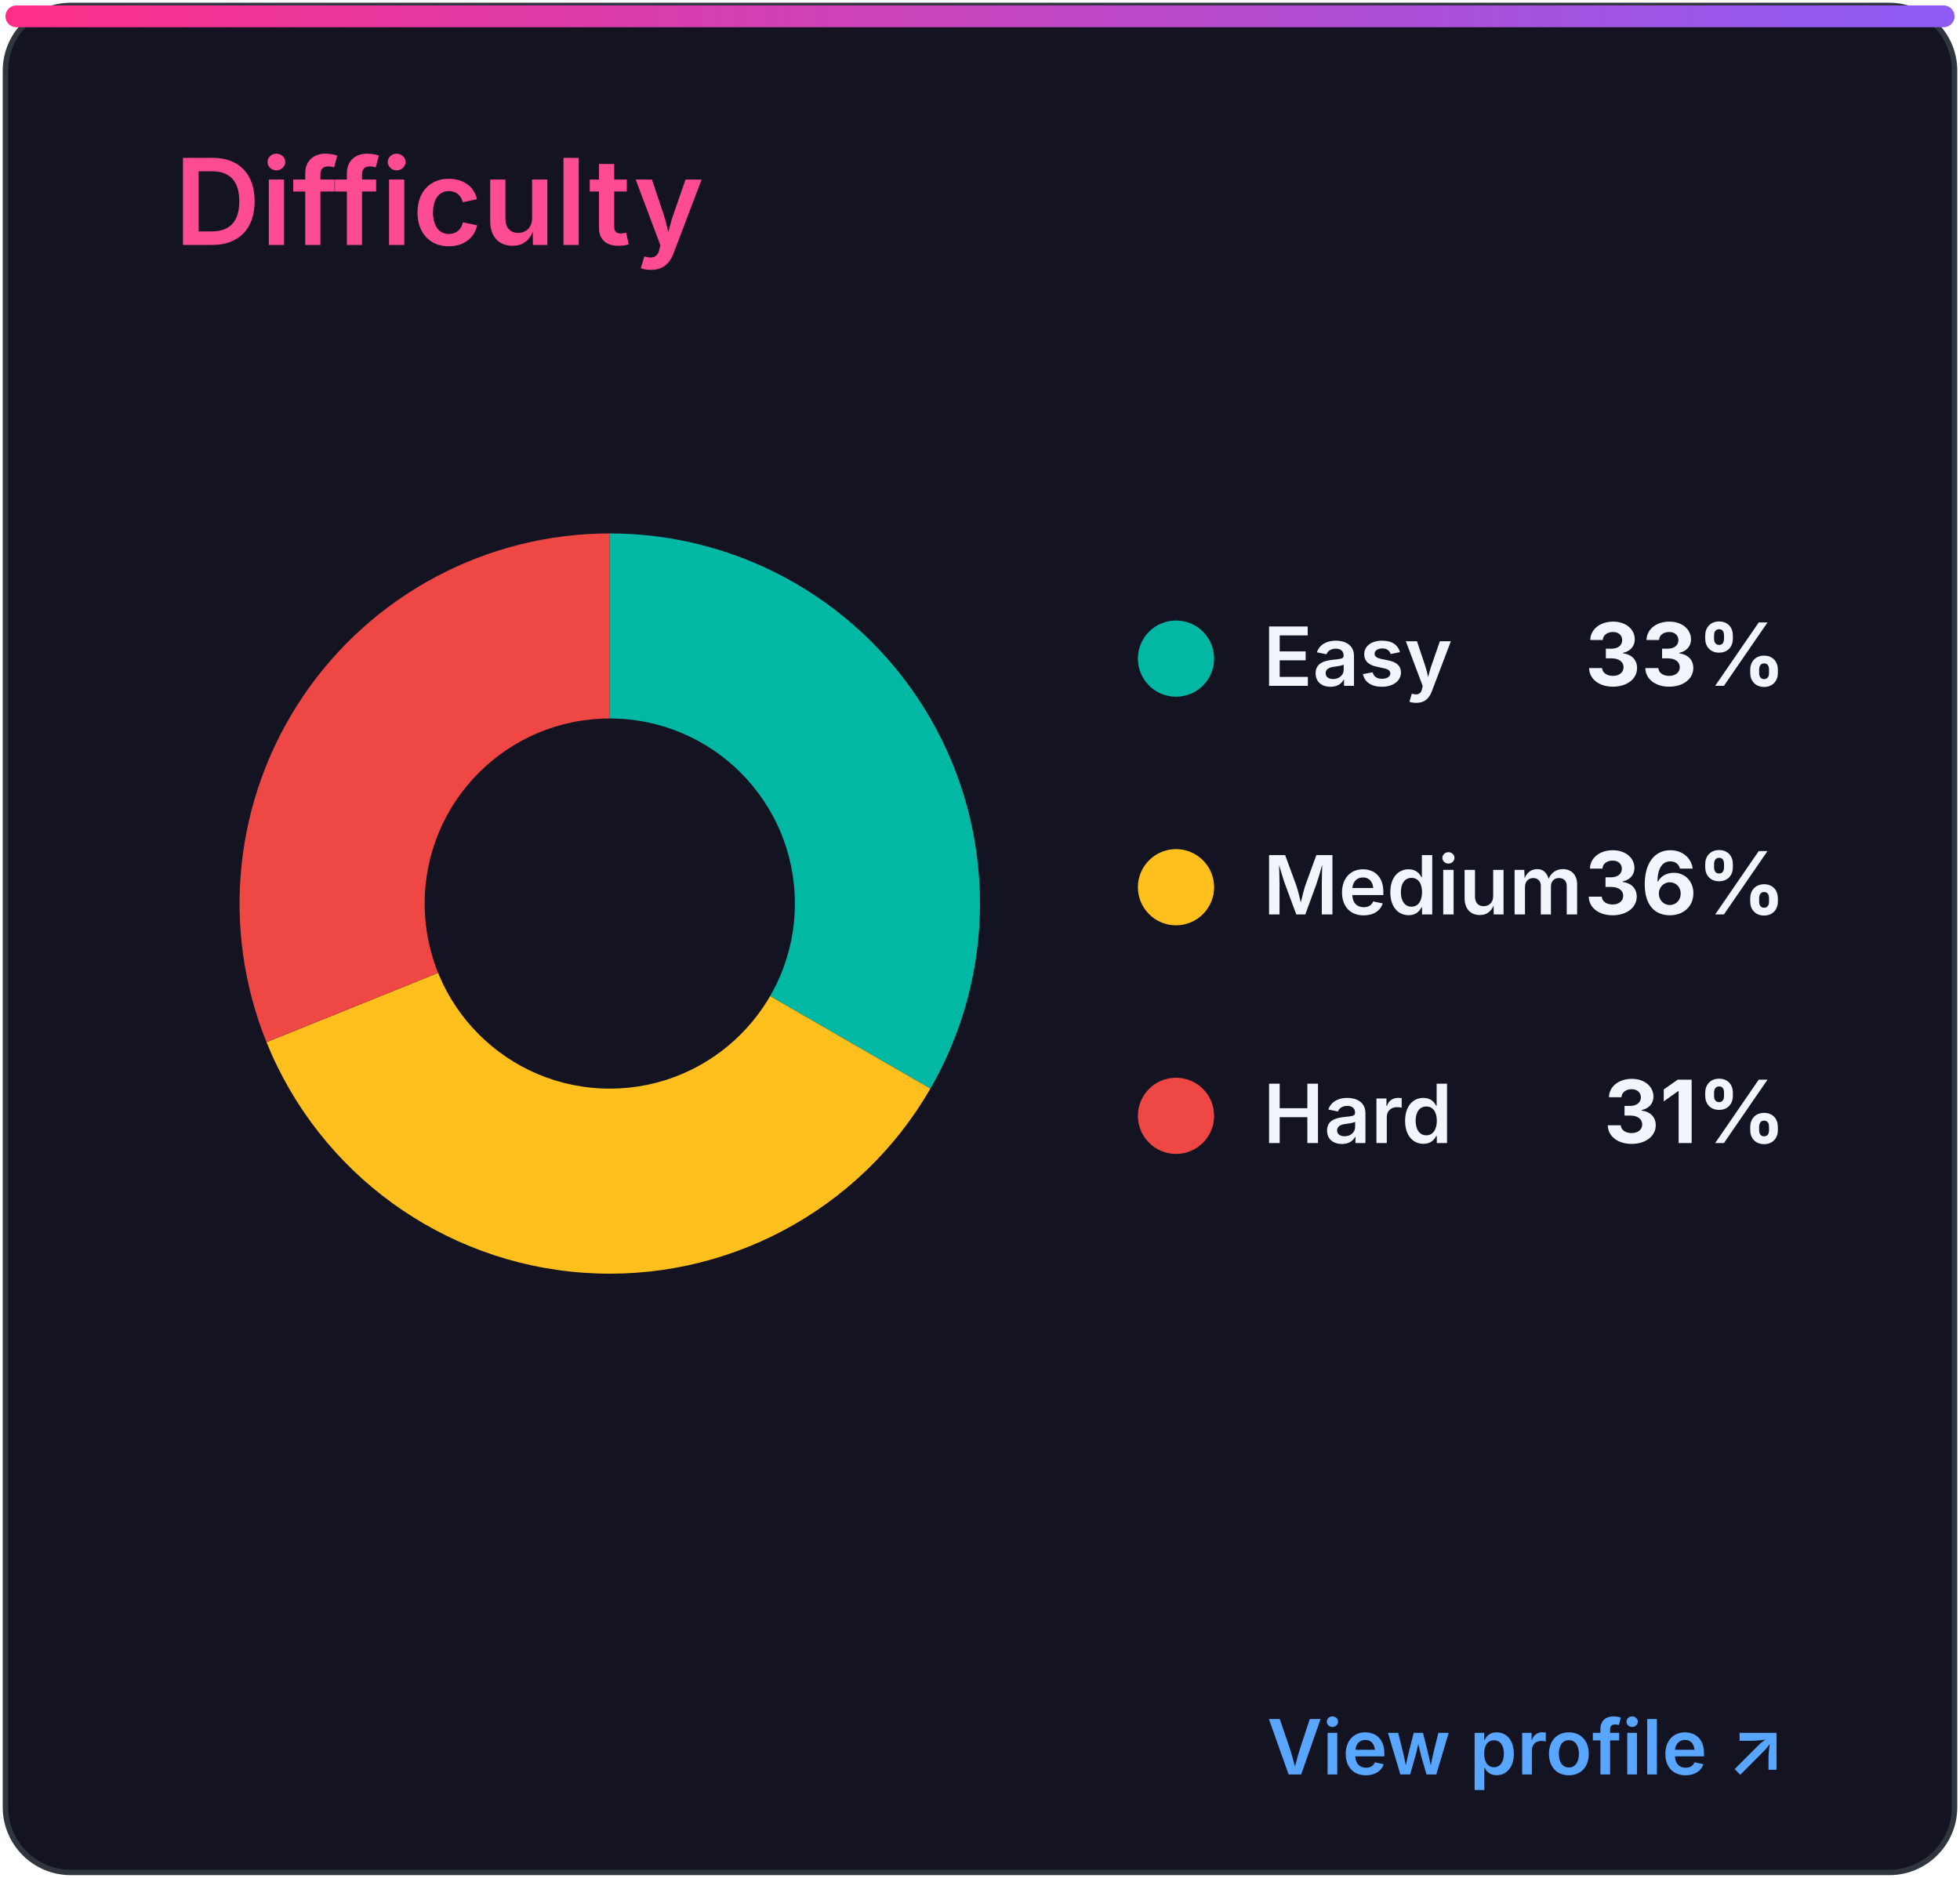
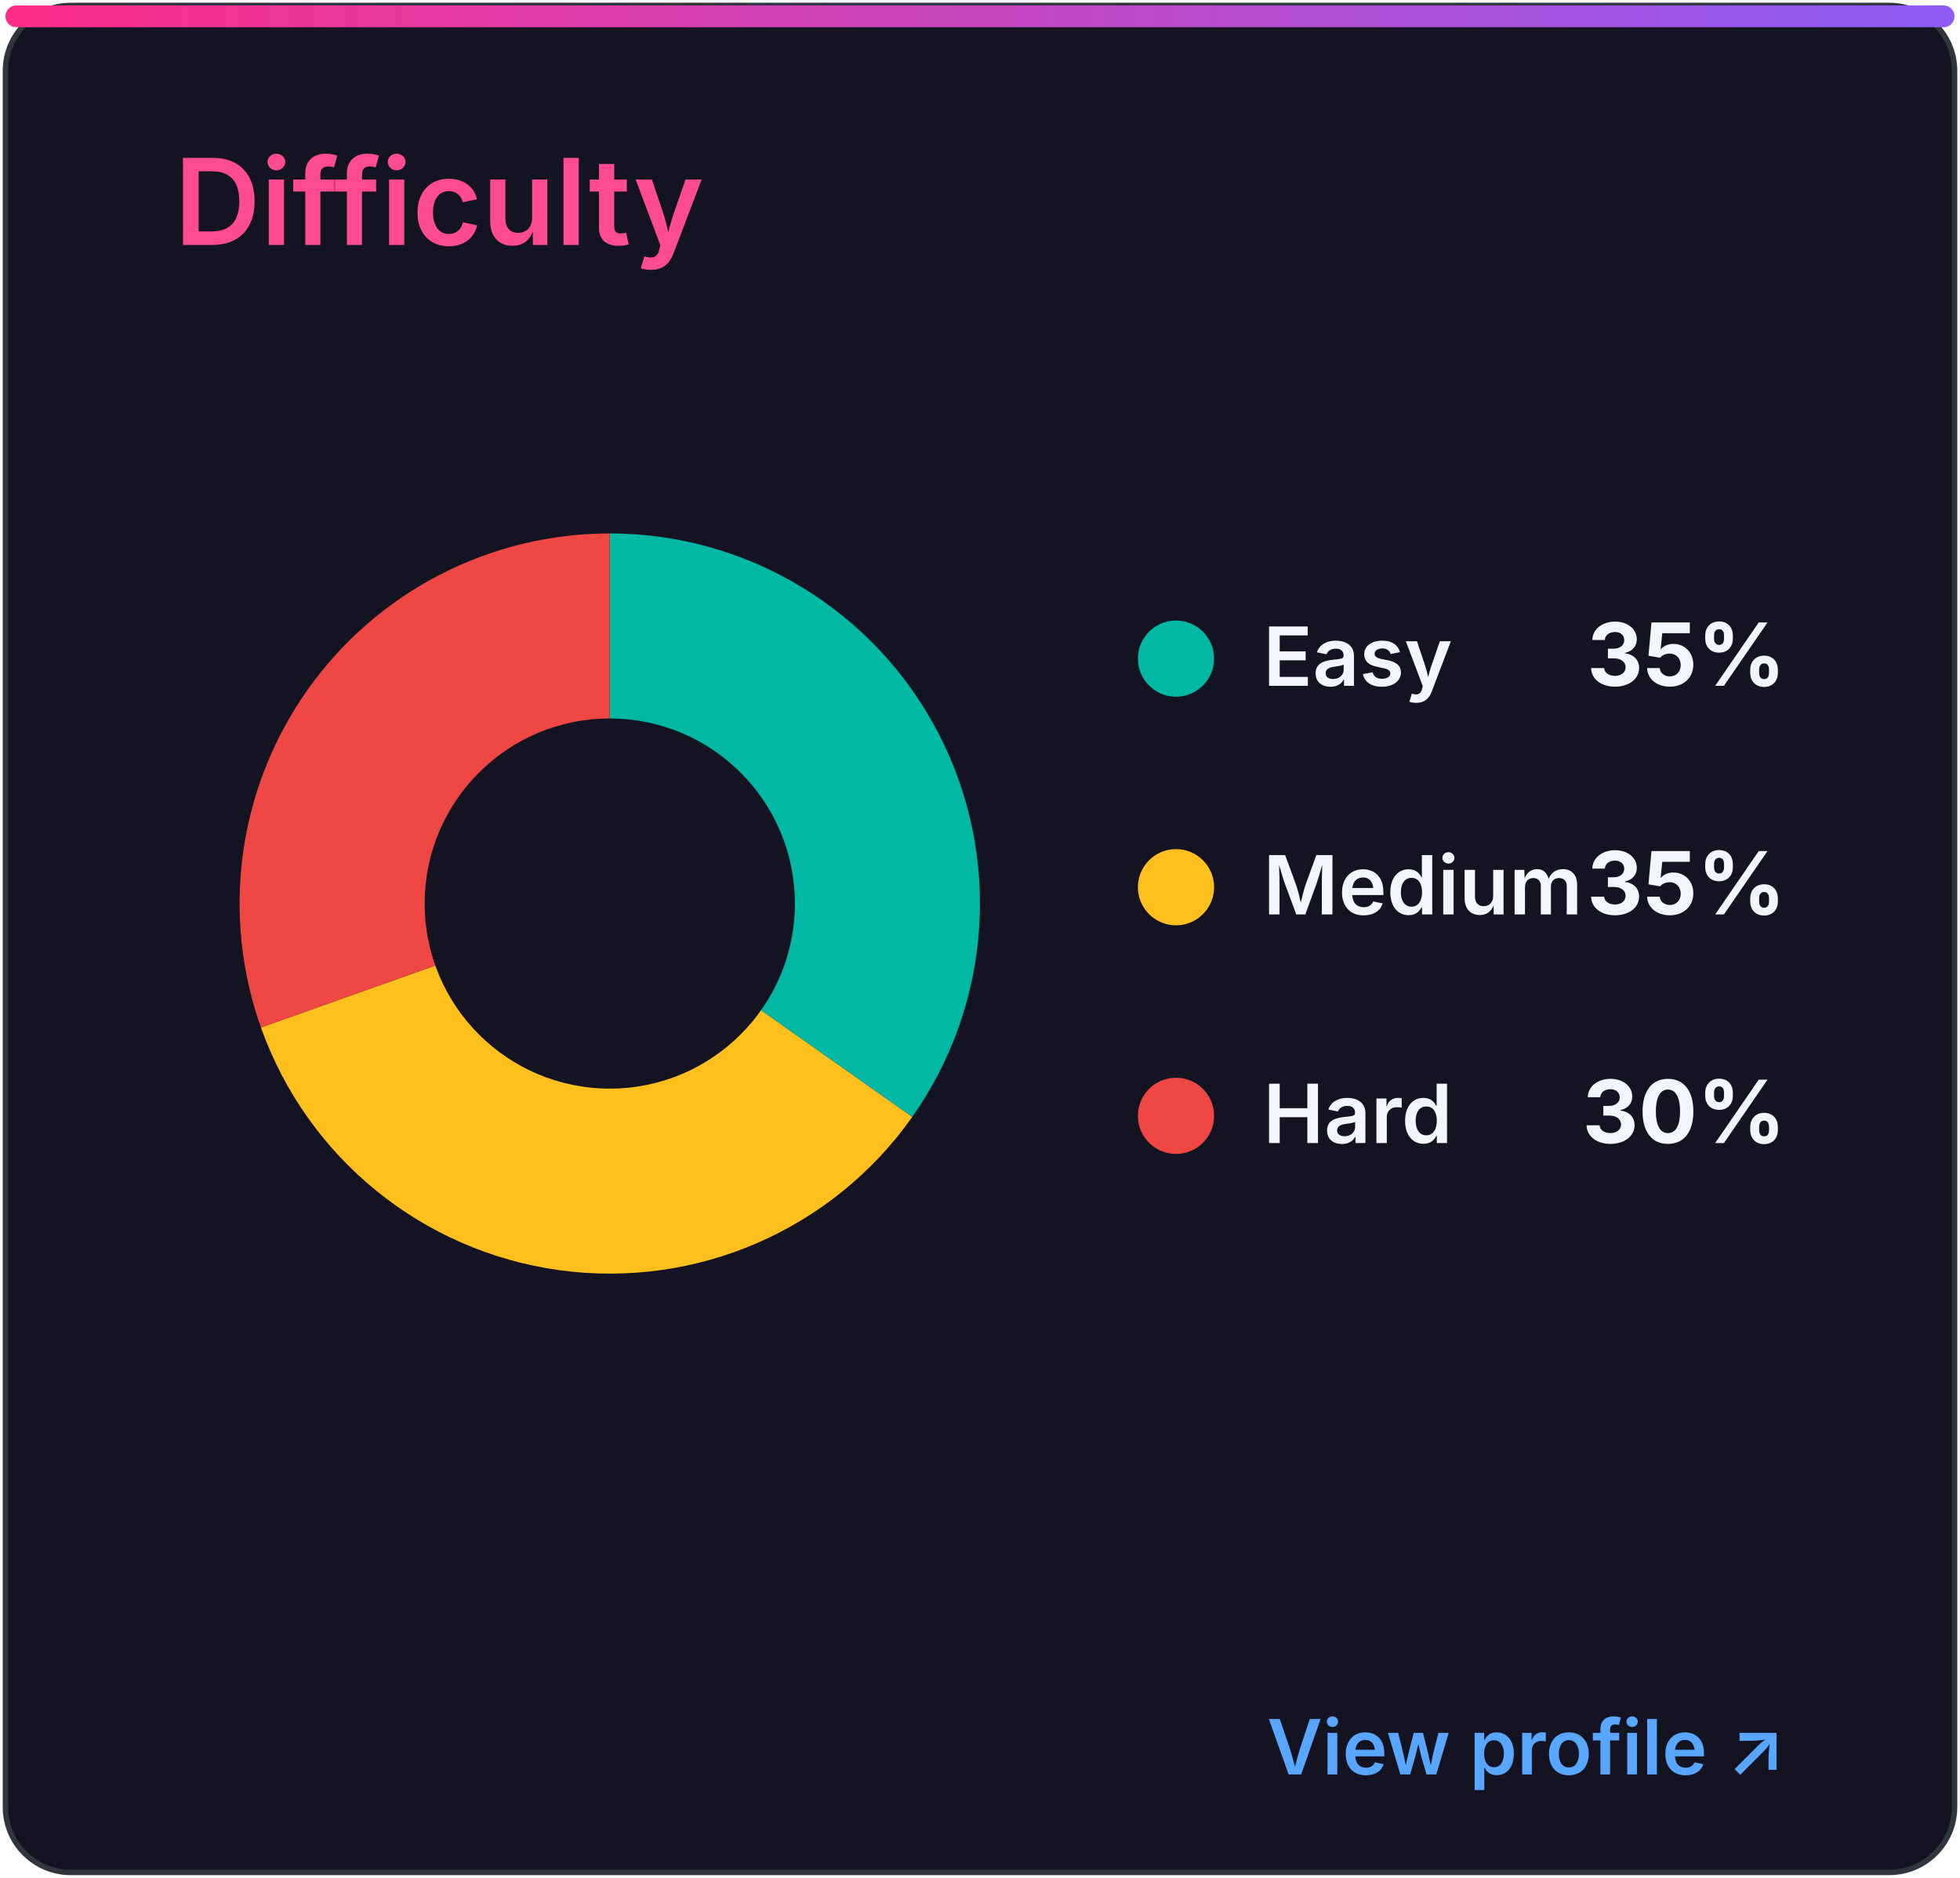
<svg xmlns="http://www.w3.org/2000/svg" width="360" height="345" viewBox="0 0 360 345" role="img" aria-labelledby="title desc">
  <defs>
    <linearGradient id="accent" x1="0" x2="1">
      <stop stop-color="#ff2e88" />
      <stop offset="1" stop-color="#8b5cf6" />
    </linearGradient>
    <clipPath id="bar">
      <rect x="32" y="82" width="296" height="8" rx="4" />
    </clipPath>
    <style>
.heading{font:600 22px -apple-system,BlinkMacSystemFont,'Segoe UI',sans-serif;fill:#ff4b91}
.eyebrow{font:600 10px -apple-system,BlinkMacSystemFont,'Segoe UI',sans-serif;letter-spacing:1.2px;fill:#8b949e}
.total{font:700 52px -apple-system,BlinkMacSystemFont,'Segoe UI',sans-serif;fill:#f0f6fc}
.metric{font:600 15px -apple-system,BlinkMacSystemFont,'Segoe UI',sans-serif;fill:#f0f6fc}
.count{font:700 16px -apple-system,BlinkMacSystemFont,'Segoe UI',sans-serif;fill:#f0f6fc}
.muted{font:500 13px -apple-system,BlinkMacSystemFont,'Segoe UI',sans-serif;fill:#8b949e}
.language{font:700 31px -apple-system,BlinkMacSystemFont,'Segoe UI',sans-serif;fill:#f0f6fc}
.link{font:600 14px -apple-system,BlinkMacSystemFont,'Segoe UI',sans-serif;fill:#58a6ff}
</style>
  </defs>
  <rect x="1" y="1" width="358" height="343" rx="12" fill="#141321" stroke="#30363d" />
  <rect x="1" y="1" width="358" height="4" rx="2" fill="url(#accent)" />
  <text x="32" y="45" class="heading">Difficulty</text>
-   <path d="M 112 166 L 112.00 98.00 A 68 68 0 0 1 170.89 200.00 Z" fill="#00b8a3" />
-   <path d="M 112 166 L 170.89 200.00 A 68 68 0 0 1 48.95 191.47 Z" fill="#ffc01e" />
-   <path d="M 112 166 L 48.95 191.47 A 68 68 0 0 1 112.00 98.00 Z" fill="#ef4743" />
+   <path d="M 112 166 L 112.00 98.00 A 68 68 0 0 1 167.55 205.21 Z" fill="#00b8a3" />
+   <path d="M 112 166 L 167.55 205.21 A 68 68 0 0 1 47.93 188.77 Z" fill="#ffc01e" />
+   <path d="M 112 166 L 47.93 188.77 A 68 68 0 0 1 112.00 98.00 Z" fill="#ef4743" />
  <circle cx="112" cy="166" r="34" fill="#141321" />
  <circle cx="216" cy="121" r="7" fill="#00b8a3" />
  <text x="232" y="126" class="metric">Easy</text>
-   <text x="328" y="126" class="count" text-anchor="end">33%</text>
+   <text x="328" y="126" class="count" text-anchor="end">35%</text>
  <circle cx="216" cy="163" r="7" fill="#ffc01e" />
  <text x="232" y="168" class="metric">Medium</text>
-   <text x="328" y="168" class="count" text-anchor="end">36%</text>
+   <text x="328" y="168" class="count" text-anchor="end">35%</text>
  <circle cx="216" cy="205" r="7" fill="#ef4743" />
  <text x="232" y="210" class="metric">Hard</text>
-   <text x="328" y="210" class="count" text-anchor="end">31%</text>
+   <text x="328" y="210" class="count" text-anchor="end">30%</text>
  <text x="328" y="326" class="link" text-anchor="end">View profile ↗</text>
</svg>
